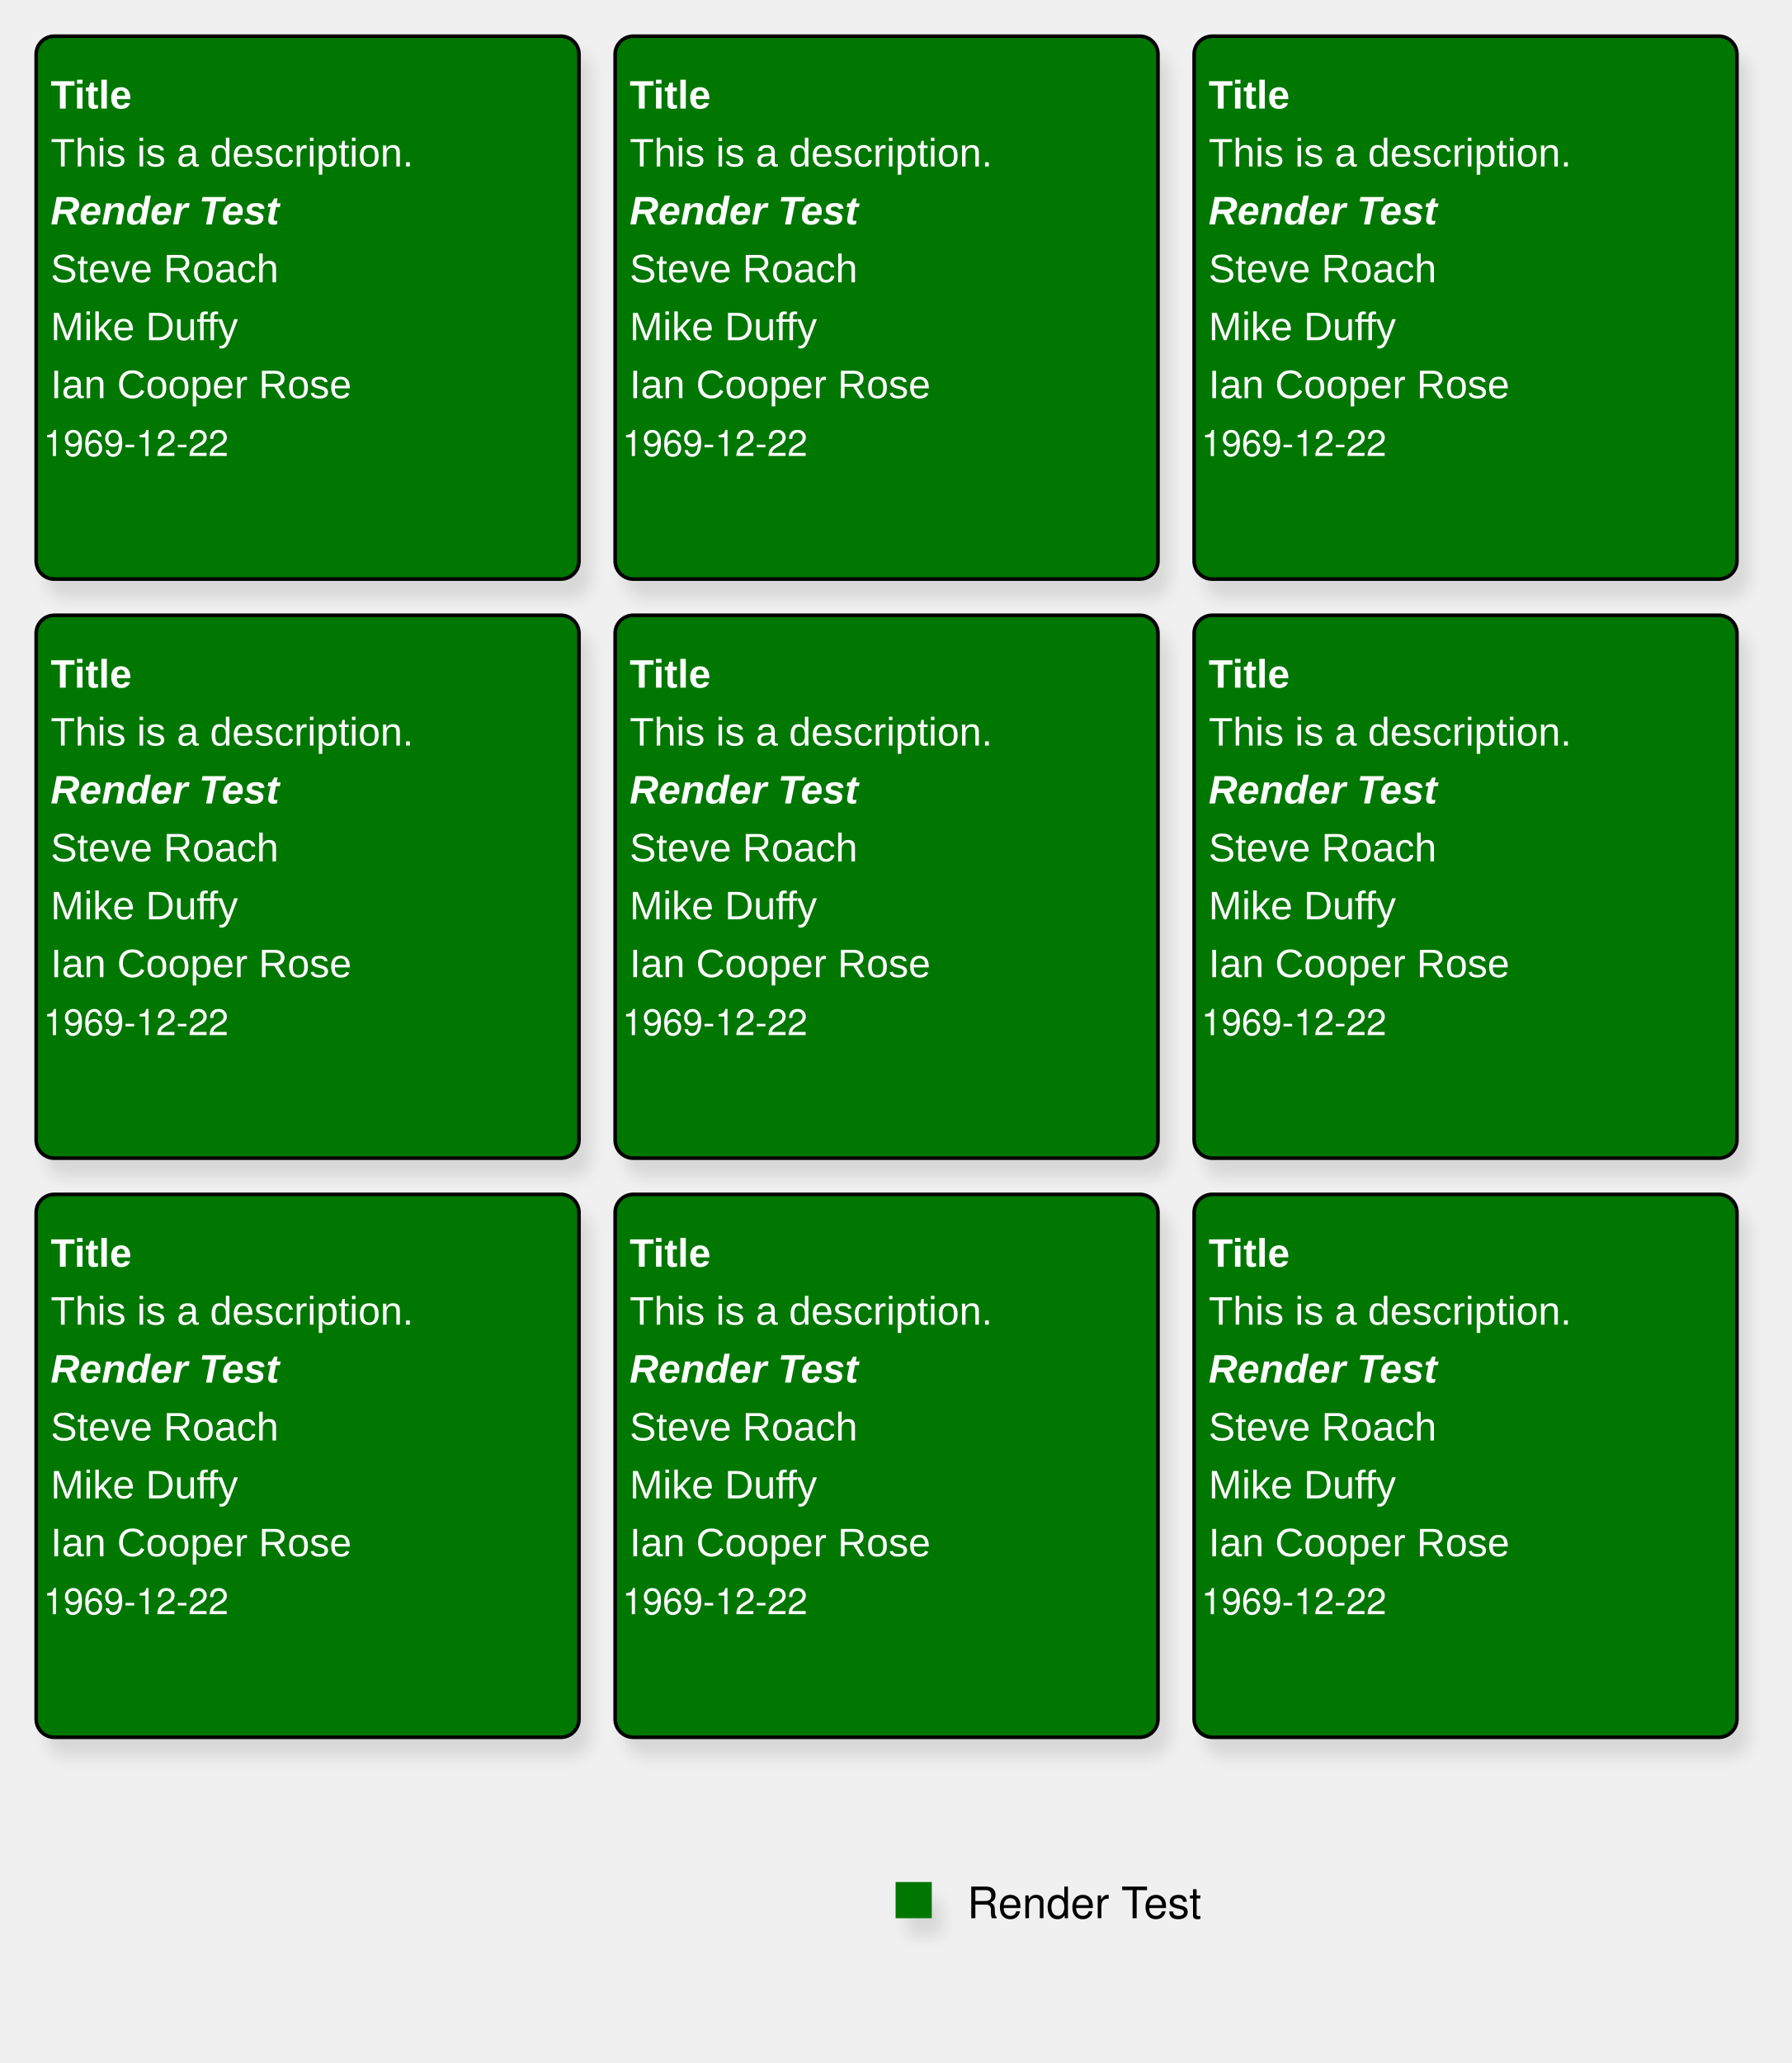
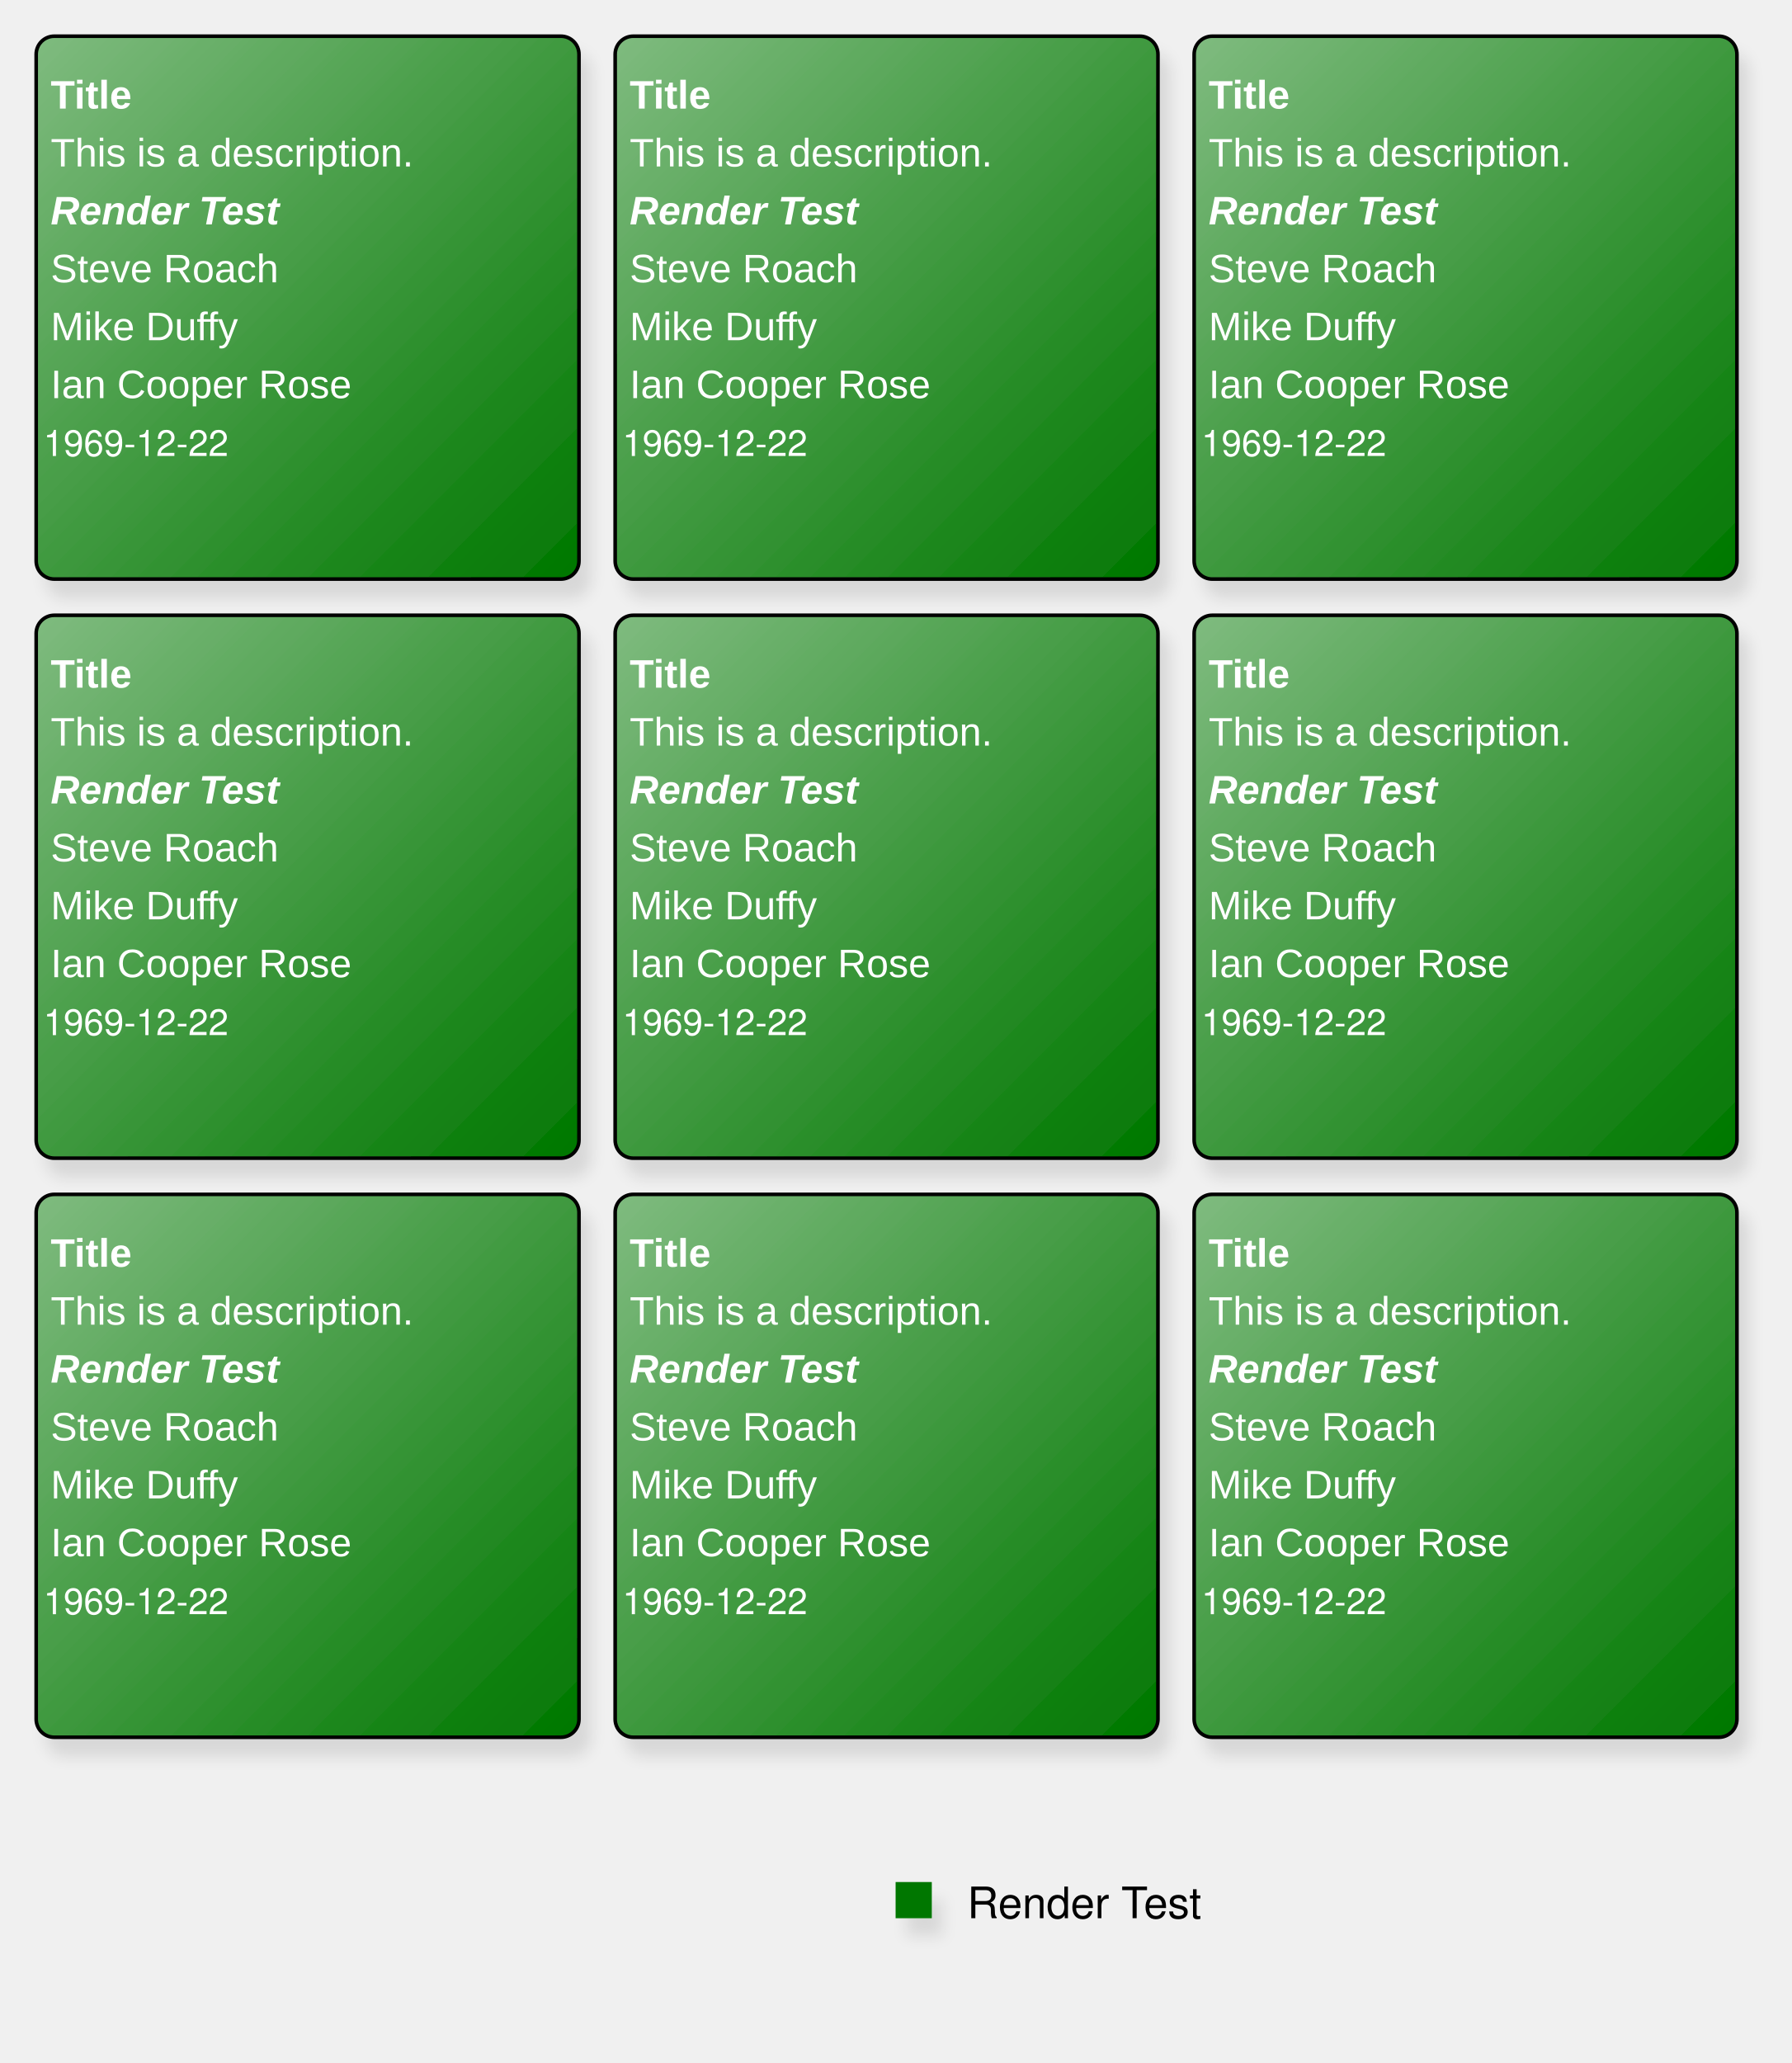
- <svg xmlns="http://www.w3.org/2000/svg" xmlns:xlink="http://www.w3.org/1999/xlink" id="DocOps-4c5725a0-a68a-493a-977e-99f4fb1881e7" viewBox="0 0 495 570">
+ <svg xmlns="http://www.w3.org/2000/svg" xmlns:xlink="http://www.w3.org/1999/xlink" id="DocOps-3ddc121e-51e6-47ba-a442-c2e33ba86ed8" viewBox="0 0 495 570">
  <defs>
    <filter id="dropShadow" height="112%">
      <feGaussianBlur in="SourceAlpha" stdDeviation="1" />
      <feOffset dx="1" dy="3" result="offsetblur" />
      <feComponentTransfer>
        <feFuncA type="linear" slope="0.1" />
      </feComponentTransfer>
      <feMerge>
        <feMergeNode />
        <feMergeNode in="SourceGraphic" />
      </feMerge>
    </filter>
    <filter id="filter">
      <feMorphology in="SourceAlpha" operator="dilate" radius="2" result="OUTLINE" />
      <feComposite operator="out" in="OUTLINE" in2="SourceAlpha" />
    </filter>
    <linearGradient id="linear-gradient-0" gradientUnits="userSpaceOnUse" x1="162.375" y1="40.053" x2="162.375" y2="9.99">
      <stop offset="0" stop-color="#ff857a" stop-opacity="1" />
      <stop offset="1" stop-color="#f0a2b7" stop-opacity="1" />
    </linearGradient>
    <linearGradient id="linear-gradient-1" gradientUnits="userSpaceOnUse" x1="471.482" y1="39.988" x2="471.482" y2="9.983">
      <stop offset="0" stop-color="#ffa801" stop-opacity="1" />
      <stop offset="1" stop-color="#ffcc01" stop-opacity="1" />
    </linearGradient>
    <linearGradient id="linear-gradient-2" gradientUnits="userSpaceOnUse" x1="781.482" y1="39.988" x2="781.482" y2="9.983">
      <stop offset="0" stop-color="#cb43f6" stop-opacity="1" />
      <stop offset="1" stop-color="#ec4cbd" stop-opacity="1" />
    </linearGradient>
    <linearGradient id="linear-gradient-3" gradientUnits="userSpaceOnUse" x1="162.375" y1="80.053" x2="162.375" y2="49.99">
      <stop offset="0" stop-color="#ff857a" stop-opacity="1" />
      <stop offset="1" stop-color="#f0a2b7" stop-opacity="1" />
    </linearGradient>
    <linearGradient id="linear-gradient-4" gradientUnits="userSpaceOnUse" x1="471.482" y1="79.988" x2="471.482" y2="49.983">
      <stop offset="0" stop-color="#ffa801" stop-opacity="1" />
      <stop offset="1" stop-color="#ffcc01" stop-opacity="1" />
    </linearGradient>
    <linearGradient id="linear-gradient-5" gradientUnits="userSpaceOnUse" x1="781.482" y1="79.988" x2="781.482" y2="49.983">
      <stop offset="0" stop-color="#cb43f6" stop-opacity="1" />
      <stop offset="1" stop-color="#ec4cbd" stop-opacity="1" />
    </linearGradient>
    <linearGradient id="my-cool-gradient" x2="1" y2="1">
      <stop offset="0%" stop-color="#447799" />
      <stop offset="50%" stop-color="#224488" />
      <stop offset="100%" stop-color="#112266" />
    </linearGradient>
    <linearGradient id="my-warm-gradient" x2="1" y2="1">
      <stop offset="0%" stop-color="#CC7744" />
      <stop offset="50%" stop-color="#992244" />
      <stop offset="100%" stop-color="#661133" />
    </linearGradient>
    <linearGradient id="my-cool-gradient-1" x2="1" y2="1">
      <stop offset="0%" stop-color="#447799" />
      <stop offset="50%" stop-color="#224488" />
      <stop offset="100%" stop-color="#112266" />
    </linearGradient>
    <linearGradient id="my-cool-gradient-2" x2="1" y2="1">
      <stop offset="0%" stop-color="gold" />
      <stop offset="50%" stop-color="red" />
      <stop offset="100%" stop-color="#112266" />
    </linearGradient>
-     <circle id="myCircle" cx="0" cy="0" r="60" class="card" />
+     <linearGradient id="IDc080ecae-445c-4d38-b2aa-f24cd6a4e86d" x2="1" y2="1">
+       <stop class="stop1" offset="0%" />
+       <stop class="stop2" offset="50%" />
+       <stop class="stop3" offset="100%" />
+     </linearGradient>
+     <linearGradient id="IDc080ecae-445c-4d38-b2aa-f24cd6a4e86d" x2="1" y2="1">
+       <stop class="stop1" offset="0%" />
+       <stop class="stop2" offset="50%" />
+       <stop class="stop3" offset="100%" />
+     </linearGradient>
+     <linearGradient id="IDc080ecae-445c-4d38-b2aa-f24cd6a4e86d" x2="1" y2="1">
+       <stop class="stop1" offset="0%" />
+       <stop class="stop2" offset="50%" />
+       <stop class="stop3" offset="100%" />
+     </linearGradient>
+     <linearGradient id="IDc080ecae-445c-4d38-b2aa-f24cd6a4e86d" x2="1" y2="1">
+       <stop class="stop1" offset="0%" />
+       <stop class="stop2" offset="50%" />
+       <stop class="stop3" offset="100%" />
+     </linearGradient>
+     <linearGradient id="IDc080ecae-445c-4d38-b2aa-f24cd6a4e86d" x2="1" y2="1">
+       <stop class="stop1" offset="0%" />
+       <stop class="stop2" offset="50%" />
+       <stop class="stop3" offset="100%" />
+     </linearGradient>
+     <linearGradient id="IDc080ecae-445c-4d38-b2aa-f24cd6a4e86d" x2="1" y2="1">
+       <stop class="stop1" offset="0%" />
+       <stop class="stop2" offset="50%" />
+       <stop class="stop3" offset="100%" />
+     </linearGradient>
+     <linearGradient id="IDc080ecae-445c-4d38-b2aa-f24cd6a4e86d" x2="1" y2="1">
+       <stop class="stop1" offset="0%" />
+       <stop class="stop2" offset="50%" />
+       <stop class="stop3" offset="100%" />
+     </linearGradient>
+     <linearGradient id="IDc080ecae-445c-4d38-b2aa-f24cd6a4e86d" x2="1" y2="1">
+       <stop class="stop1" offset="0%" />
+       <stop class="stop2" offset="50%" />
+       <stop class="stop3" offset="100%" />
+     </linearGradient>
+     <linearGradient id="IDc080ecae-445c-4d38-b2aa-f24cd6a4e86d" x2="1" y2="1">
+       <stop class="stop1" offset="0%" />
+       <stop class="stop2" offset="50%" />
+       <stop class="stop3" offset="100%" />
+     </linearGradient>
+     <circle id="myCircle" cx="0" cy="0" r="60" class="card" stroke="black" stroke-width="1" />
    <rect id="legendRect" x="0" y="0" width="10" height="10" class="legend" />
    <rect id="mySlimRect" x="0" y="0" width="150" height="150" rx="5" ry="5" class="card" />
    <rect id="myLargeRect" fill="#fffefa" x="0" y="0" width="300" height="400" rx="5" ry="5" class="card" filter="url(#dropShadow)"> </rect>
    <rect id="myLargerHeroRect" x="0" y="0" width="300" height="191" rx="5" ry="5" class="card" />
    <rect id="myPanel" x="0" y="0" width="300" height="30" rx="5" ry="5" class="card" />
  </defs>
-   <style> #DocOps-4c5725a0-a68a-493a-977e-99f4fb1881e7 use { filter: drop-shadow(3px 5px 2px rgb(0 0 0 / 0.1)); pointer-events: bounding-box; opacity: 1; } #DocOps-4c5725a0-a68a-493a-977e-99f4fb1881e7 use:hover { opacity: 0.9; -webkit-animation: 0.5s draw linear forwards; animation: 0.5s draw linear forwards; } #DocOps-4c5725a0-a68a-493a-977e-99f4fb1881e7 .lineHead { fill: white; font-family: Helvetica, Arial, sans-serif; font-weight: bold; font-size: 9pt; } #DocOps-4c5725a0-a68a-493a-977e-99f4fb1881e7 .description { fill: white; font-family: Helvetica, Arial, sans-serif; font-size: 8pt; } #DocOps-4c5725a0-a68a-493a-977e-99f4fb1881e7 .category { fill: white; font-family: Helvetica, Arial, sans-serif; font-size: 8pt; font-weight: bold; font-style: italic} #DocOps-4c5725a0-a68a-493a-977e-99f4fb1881e7 .title { fill: whitesmoke; font-family: Helvetica, Arial, sans-serif; font-weight: bold; font-style: normal; font-size: 9pt; } #DocOps-4c5725a0-a68a-493a-977e-99f4fb1881e7 .author { font-family: Helvetica, Arial, sans-serif; font-weight: normal; font-size: 8pt; fill: white; } #DocOps-4c5725a0-a68a-493a-977e-99f4fb1881e7 .legendText { font-family: Helvetica, Arial, sans-serif; font-weight: normal; font-size: 9pt; } #DocOps-4c5725a0-a68a-493a-977e-99f4fb1881e7 .date { fill: white; font-family: Helvetica, Arial, sans-serif; font-weight: normal; font-size: 10px; } @keyframes draw { 0% { stroke-dasharray: 140 540; stroke-dashoffset: -474; stroke-width:3px; } 100%{ stroke-dasharray: 760; stroke-dashoffset:0; stroke-width:3px; } } #DocOps-4c5725a0-a68a-493a-977e-99f4fb1881e7 .shape{ stroke:black;} #DocOps-4c5725a0-a68a-493a-977e-99f4fb1881e7 .btnclass1 {font-family:Arial, Helvetica, sans-serif;font-size:11px;fill:#ffffff;letter-spacing:normal;} </style>
+   <style> #DocOps-3ddc121e-51e6-47ba-a442-c2e33ba86ed8 use { filter: drop-shadow(3px 5px 2px rgb(0 0 0 / 0.1)); pointer-events: bounding-box; opacity: 1; } #DocOps-3ddc121e-51e6-47ba-a442-c2e33ba86ed8 use:hover { opacity: 0.9; -webkit-animation: 0.5s draw linear forwards; animation: 0.5s draw linear forwards; } #DocOps-3ddc121e-51e6-47ba-a442-c2e33ba86ed8 .lineHead { fill: white; font-family: Helvetica, Arial, sans-serif; font-weight: bold; font-size: 9pt; } #DocOps-3ddc121e-51e6-47ba-a442-c2e33ba86ed8 .description { fill: white; font-family: Helvetica, Arial, sans-serif; font-size: 8pt; } #DocOps-3ddc121e-51e6-47ba-a442-c2e33ba86ed8 .category { fill: whitesmoke; font-family: Helvetica, Arial, sans-serif; font-size: 8pt; font-weight: bold; font-style: italic} #DocOps-3ddc121e-51e6-47ba-a442-c2e33ba86ed8 .title { fill: whitesmoke; font-family: Helvetica, Arial, sans-serif; font-weight: bold; font-style: normal; font-size: 9pt; } #DocOps-3ddc121e-51e6-47ba-a442-c2e33ba86ed8 .author { font-family: Helvetica, Arial, sans-serif; font-weight: normal; font-size: 8pt; fill: white; } #DocOps-3ddc121e-51e6-47ba-a442-c2e33ba86ed8 .legendText { font-family: Helvetica, Arial, sans-serif; font-weight: normal; font-size: 9pt; } #DocOps-3ddc121e-51e6-47ba-a442-c2e33ba86ed8 .date { fill: white; font-family: Helvetica, Arial, sans-serif; font-weight: normal; font-size: 10px; } @keyframes draw { 0% { stroke-dasharray: 140 540; stroke-dashoffset: -474; stroke-width:3px; } 100%{ stroke-dasharray: 760; stroke-dashoffset:0; stroke-width:3px; } } #DocOps-3ddc121e-51e6-47ba-a442-c2e33ba86ed8 .shape{ stroke:black;} .IDc080ecae-445c-4d38-b2aa-f24cd6a4e86d_cls { fill: url(#IDc080ecae-445c-4d38-b2aa-f24cd6a4e86d); } #IDc080ecae-445c-4d38-b2aa-f24cd6a4e86d .stop1 {stop-color: #7fbb7f;} #IDc080ecae-445c-4d38-b2aa-f24cd6a4e86d .stop2 {stop-color: #3f993f;} #IDc080ecae-445c-4d38-b2aa-f24cd6a4e86d .stop3 {stop-color: #007700;} .IDc080ecae-445c-4d38-b2aa-f24cd6a4e86d_cls { fill: url(#IDc080ecae-445c-4d38-b2aa-f24cd6a4e86d); } #IDc080ecae-445c-4d38-b2aa-f24cd6a4e86d .stop1 {stop-color: #7fbb7f;} #IDc080ecae-445c-4d38-b2aa-f24cd6a4e86d .stop2 {stop-color: #3f993f;} #IDc080ecae-445c-4d38-b2aa-f24cd6a4e86d .stop3 {stop-color: #007700;} .IDc080ecae-445c-4d38-b2aa-f24cd6a4e86d_cls { fill: url(#IDc080ecae-445c-4d38-b2aa-f24cd6a4e86d); } #IDc080ecae-445c-4d38-b2aa-f24cd6a4e86d .stop1 {stop-color: #7fbb7f;} #IDc080ecae-445c-4d38-b2aa-f24cd6a4e86d .stop2 {stop-color: #3f993f;} #IDc080ecae-445c-4d38-b2aa-f24cd6a4e86d .stop3 {stop-color: #007700;} .IDc080ecae-445c-4d38-b2aa-f24cd6a4e86d_cls { fill: url(#IDc080ecae-445c-4d38-b2aa-f24cd6a4e86d); } #IDc080ecae-445c-4d38-b2aa-f24cd6a4e86d .stop1 {stop-color: #7fbb7f;} #IDc080ecae-445c-4d38-b2aa-f24cd6a4e86d .stop2 {stop-color: #3f993f;} #IDc080ecae-445c-4d38-b2aa-f24cd6a4e86d .stop3 {stop-color: #007700;} .IDc080ecae-445c-4d38-b2aa-f24cd6a4e86d_cls { fill: url(#IDc080ecae-445c-4d38-b2aa-f24cd6a4e86d); } #IDc080ecae-445c-4d38-b2aa-f24cd6a4e86d .stop1 {stop-color: #7fbb7f;} #IDc080ecae-445c-4d38-b2aa-f24cd6a4e86d .stop2 {stop-color: #3f993f;} #IDc080ecae-445c-4d38-b2aa-f24cd6a4e86d .stop3 {stop-color: #007700;} .IDc080ecae-445c-4d38-b2aa-f24cd6a4e86d_cls { fill: url(#IDc080ecae-445c-4d38-b2aa-f24cd6a4e86d); } #IDc080ecae-445c-4d38-b2aa-f24cd6a4e86d .stop1 {stop-color: #7fbb7f;} #IDc080ecae-445c-4d38-b2aa-f24cd6a4e86d .stop2 {stop-color: #3f993f;} #IDc080ecae-445c-4d38-b2aa-f24cd6a4e86d .stop3 {stop-color: #007700;} .IDc080ecae-445c-4d38-b2aa-f24cd6a4e86d_cls { fill: url(#IDc080ecae-445c-4d38-b2aa-f24cd6a4e86d); } #IDc080ecae-445c-4d38-b2aa-f24cd6a4e86d .stop1 {stop-color: #7fbb7f;} #IDc080ecae-445c-4d38-b2aa-f24cd6a4e86d .stop2 {stop-color: #3f993f;} #IDc080ecae-445c-4d38-b2aa-f24cd6a4e86d .stop3 {stop-color: #007700;} .IDc080ecae-445c-4d38-b2aa-f24cd6a4e86d_cls { fill: url(#IDc080ecae-445c-4d38-b2aa-f24cd6a4e86d); } #IDc080ecae-445c-4d38-b2aa-f24cd6a4e86d .stop1 {stop-color: #7fbb7f;} #IDc080ecae-445c-4d38-b2aa-f24cd6a4e86d .stop2 {stop-color: #3f993f;} #IDc080ecae-445c-4d38-b2aa-f24cd6a4e86d .stop3 {stop-color: #007700;} .IDc080ecae-445c-4d38-b2aa-f24cd6a4e86d_cls { fill: url(#IDc080ecae-445c-4d38-b2aa-f24cd6a4e86d); } #IDc080ecae-445c-4d38-b2aa-f24cd6a4e86d .stop1 {stop-color: #7fbb7f;} #IDc080ecae-445c-4d38-b2aa-f24cd6a4e86d .stop2 {stop-color: #3f993f;} #IDc080ecae-445c-4d38-b2aa-f24cd6a4e86d .stop3 {stop-color: #007700;} #DocOps-3ddc121e-51e6-47ba-a442-c2e33ba86ed8 .btnclass1 {font-family:Arial, Helvetica, sans-serif;font-size:11px;fill:#ffffff;letter-spacing:normal;} </style>
  <g>
    <a xlink:href="https://docops.io/" target="_top">
-       <use x="10" y="10" class=" shape" fill="#007700" aria-hidden="true" focusable="false" xlink:href="#mySlimRect"> </use>
+       <use x="10" y="10" class=" IDc080ecae-445c-4d38-b2aa-f24cd6a4e86d_cls shape" fill="#007700" aria-hidden="true" focusable="false" xlink:href="#mySlimRect"> </use>
    </a>
    <text x="12" y="30">
      <tspan x="14" dy="0" class="title btnclass1">Title</tspan>
      <tspan x="14" dy="16" class="description btnclass1">This is a description.</tspan>
      <tspan x="14" dy="16" class="category btnclass1">Render Test</tspan>
      <tspan x="14" dy="16" class="author btnclass1">Steve Roach</tspan>
      <tspan x="14" dy="16" class="author btnclass1">Mike Duffy</tspan>
      <tspan x="14" dy="16" class="author btnclass1">Ian Cooper Rose</tspan>
      <tspan x="12" dy="16" class="date">1969-12-22</tspan>
    </text>
    <a xlink:href="https://docops.io/" target="_top">
-       <use x="170" y="10" class=" shape" fill="#007700" aria-hidden="true" focusable="false" xlink:href="#mySlimRect"> </use>
+       <use x="170" y="10" class=" IDc080ecae-445c-4d38-b2aa-f24cd6a4e86d_cls shape" fill="#007700" aria-hidden="true" focusable="false" xlink:href="#mySlimRect"> </use>
    </a>
    <text x="172" y="30">
      <tspan x="174" dy="0" class="title btnclass1">Title</tspan>
      <tspan x="174" dy="16" class="description btnclass1">This is a description.</tspan>
      <tspan x="174" dy="16" class="category btnclass1">Render Test</tspan>
      <tspan x="174" dy="16" class="author btnclass1">Steve Roach</tspan>
      <tspan x="174" dy="16" class="author btnclass1">Mike Duffy</tspan>
      <tspan x="174" dy="16" class="author btnclass1">Ian Cooper Rose</tspan>
      <tspan x="172" dy="16" class="date">1969-12-22</tspan>
    </text>
    <a xlink:href="https://docops.io/" target="_top">
-       <use x="330" y="10" class=" shape" fill="#007700" aria-hidden="true" focusable="false" xlink:href="#mySlimRect"> </use>
+       <use x="330" y="10" class=" IDc080ecae-445c-4d38-b2aa-f24cd6a4e86d_cls shape" fill="#007700" aria-hidden="true" focusable="false" xlink:href="#mySlimRect"> </use>
    </a>
    <text x="332" y="30">
      <tspan x="334" dy="0" class="title btnclass1">Title</tspan>
      <tspan x="334" dy="16" class="description btnclass1">This is a description.</tspan>
      <tspan x="334" dy="16" class="category btnclass1">Render Test</tspan>
      <tspan x="334" dy="16" class="author btnclass1">Steve Roach</tspan>
      <tspan x="334" dy="16" class="author btnclass1">Mike Duffy</tspan>
      <tspan x="334" dy="16" class="author btnclass1">Ian Cooper Rose</tspan>
      <tspan x="332" dy="16" class="date">1969-12-22</tspan>
    </text>
  </g>
  <g>
    <a xlink:href="https://docops.io/" target="_top">
-       <use x="10" y="170" class=" shape" fill="#007700" aria-hidden="true" focusable="false" xlink:href="#mySlimRect"> </use>
+       <use x="10" y="170" class=" IDc080ecae-445c-4d38-b2aa-f24cd6a4e86d_cls shape" fill="#007700" aria-hidden="true" focusable="false" xlink:href="#mySlimRect"> </use>
    </a>
    <text x="12" y="190">
      <tspan x="14" dy="0" class="title btnclass1">Title</tspan>
      <tspan x="14" dy="16" class="description btnclass1">This is a description.</tspan>
      <tspan x="14" dy="16" class="category btnclass1">Render Test</tspan>
      <tspan x="14" dy="16" class="author btnclass1">Steve Roach</tspan>
      <tspan x="14" dy="16" class="author btnclass1">Mike Duffy</tspan>
      <tspan x="14" dy="16" class="author btnclass1">Ian Cooper Rose</tspan>
      <tspan x="12" dy="16" class="date">1969-12-22</tspan>
    </text>
    <a xlink:href="https://docops.io/" target="_top">
-       <use x="170" y="170" class=" shape" fill="#007700" aria-hidden="true" focusable="false" xlink:href="#mySlimRect"> </use>
+       <use x="170" y="170" class=" IDc080ecae-445c-4d38-b2aa-f24cd6a4e86d_cls shape" fill="#007700" aria-hidden="true" focusable="false" xlink:href="#mySlimRect"> </use>
    </a>
    <text x="172" y="190">
      <tspan x="174" dy="0" class="title btnclass1">Title</tspan>
      <tspan x="174" dy="16" class="description btnclass1">This is a description.</tspan>
      <tspan x="174" dy="16" class="category btnclass1">Render Test</tspan>
      <tspan x="174" dy="16" class="author btnclass1">Steve Roach</tspan>
      <tspan x="174" dy="16" class="author btnclass1">Mike Duffy</tspan>
      <tspan x="174" dy="16" class="author btnclass1">Ian Cooper Rose</tspan>
      <tspan x="172" dy="16" class="date">1969-12-22</tspan>
    </text>
    <a xlink:href="https://docops.io/" target="_top">
-       <use x="330" y="170" class=" shape" fill="#007700" aria-hidden="true" focusable="false" xlink:href="#mySlimRect"> </use>
+       <use x="330" y="170" class=" IDc080ecae-445c-4d38-b2aa-f24cd6a4e86d_cls shape" fill="#007700" aria-hidden="true" focusable="false" xlink:href="#mySlimRect"> </use>
    </a>
    <text x="332" y="190">
      <tspan x="334" dy="0" class="title btnclass1">Title</tspan>
      <tspan x="334" dy="16" class="description btnclass1">This is a description.</tspan>
      <tspan x="334" dy="16" class="category btnclass1">Render Test</tspan>
      <tspan x="334" dy="16" class="author btnclass1">Steve Roach</tspan>
      <tspan x="334" dy="16" class="author btnclass1">Mike Duffy</tspan>
      <tspan x="334" dy="16" class="author btnclass1">Ian Cooper Rose</tspan>
      <tspan x="332" dy="16" class="date">1969-12-22</tspan>
    </text>
  </g>
  <g>
    <a xlink:href="https://docops.io/" target="_top">
-       <use x="10" y="330" class=" shape" fill="#007700" aria-hidden="true" focusable="false" xlink:href="#mySlimRect"> </use>
+       <use x="10" y="330" class=" IDc080ecae-445c-4d38-b2aa-f24cd6a4e86d_cls shape" fill="#007700" aria-hidden="true" focusable="false" xlink:href="#mySlimRect"> </use>
    </a>
    <text x="12" y="350">
      <tspan x="14" dy="0" class="title btnclass1">Title</tspan>
      <tspan x="14" dy="16" class="description btnclass1">This is a description.</tspan>
      <tspan x="14" dy="16" class="category btnclass1">Render Test</tspan>
      <tspan x="14" dy="16" class="author btnclass1">Steve Roach</tspan>
      <tspan x="14" dy="16" class="author btnclass1">Mike Duffy</tspan>
      <tspan x="14" dy="16" class="author btnclass1">Ian Cooper Rose</tspan>
      <tspan x="12" dy="16" class="date">1969-12-22</tspan>
    </text>
    <a xlink:href="https://docops.io/" target="_top">
-       <use x="170" y="330" class=" shape" fill="#007700" aria-hidden="true" focusable="false" xlink:href="#mySlimRect"> </use>
+       <use x="170" y="330" class=" IDc080ecae-445c-4d38-b2aa-f24cd6a4e86d_cls shape" fill="#007700" aria-hidden="true" focusable="false" xlink:href="#mySlimRect"> </use>
    </a>
    <text x="172" y="350">
      <tspan x="174" dy="0" class="title btnclass1">Title</tspan>
      <tspan x="174" dy="16" class="description btnclass1">This is a description.</tspan>
      <tspan x="174" dy="16" class="category btnclass1">Render Test</tspan>
      <tspan x="174" dy="16" class="author btnclass1">Steve Roach</tspan>
      <tspan x="174" dy="16" class="author btnclass1">Mike Duffy</tspan>
      <tspan x="174" dy="16" class="author btnclass1">Ian Cooper Rose</tspan>
      <tspan x="172" dy="16" class="date">1969-12-22</tspan>
    </text>
    <a xlink:href="https://docops.io/" target="_top">
-       <use x="330" y="330" class=" shape" fill="#007700" aria-hidden="true" focusable="false" xlink:href="#mySlimRect"> </use>
+       <use x="330" y="330" class=" IDc080ecae-445c-4d38-b2aa-f24cd6a4e86d_cls shape" fill="#007700" aria-hidden="true" focusable="false" xlink:href="#mySlimRect"> </use>
    </a>
    <text x="332" y="350">
      <tspan x="334" dy="0" class="title btnclass1">Title</tspan>
      <tspan x="334" dy="16" class="description btnclass1">This is a description.</tspan>
      <tspan x="334" dy="16" class="category btnclass1">Render Test</tspan>
      <tspan x="334" dy="16" class="author btnclass1">Steve Roach</tspan>
      <tspan x="334" dy="16" class="author btnclass1">Mike Duffy</tspan>
      <tspan x="334" dy="16" class="author btnclass1">Ian Cooper Rose</tspan>
      <tspan x="332" dy="16" class="date">1969-12-22</tspan>
    </text>
  </g>
  <svg>
    <use x="50%" y="520" style="fill:#007700" class="card" xlink:href="#legendRect" />
    <text x="54%" y="530" class="legendText">Render Test</text>
  </svg>
</svg>
